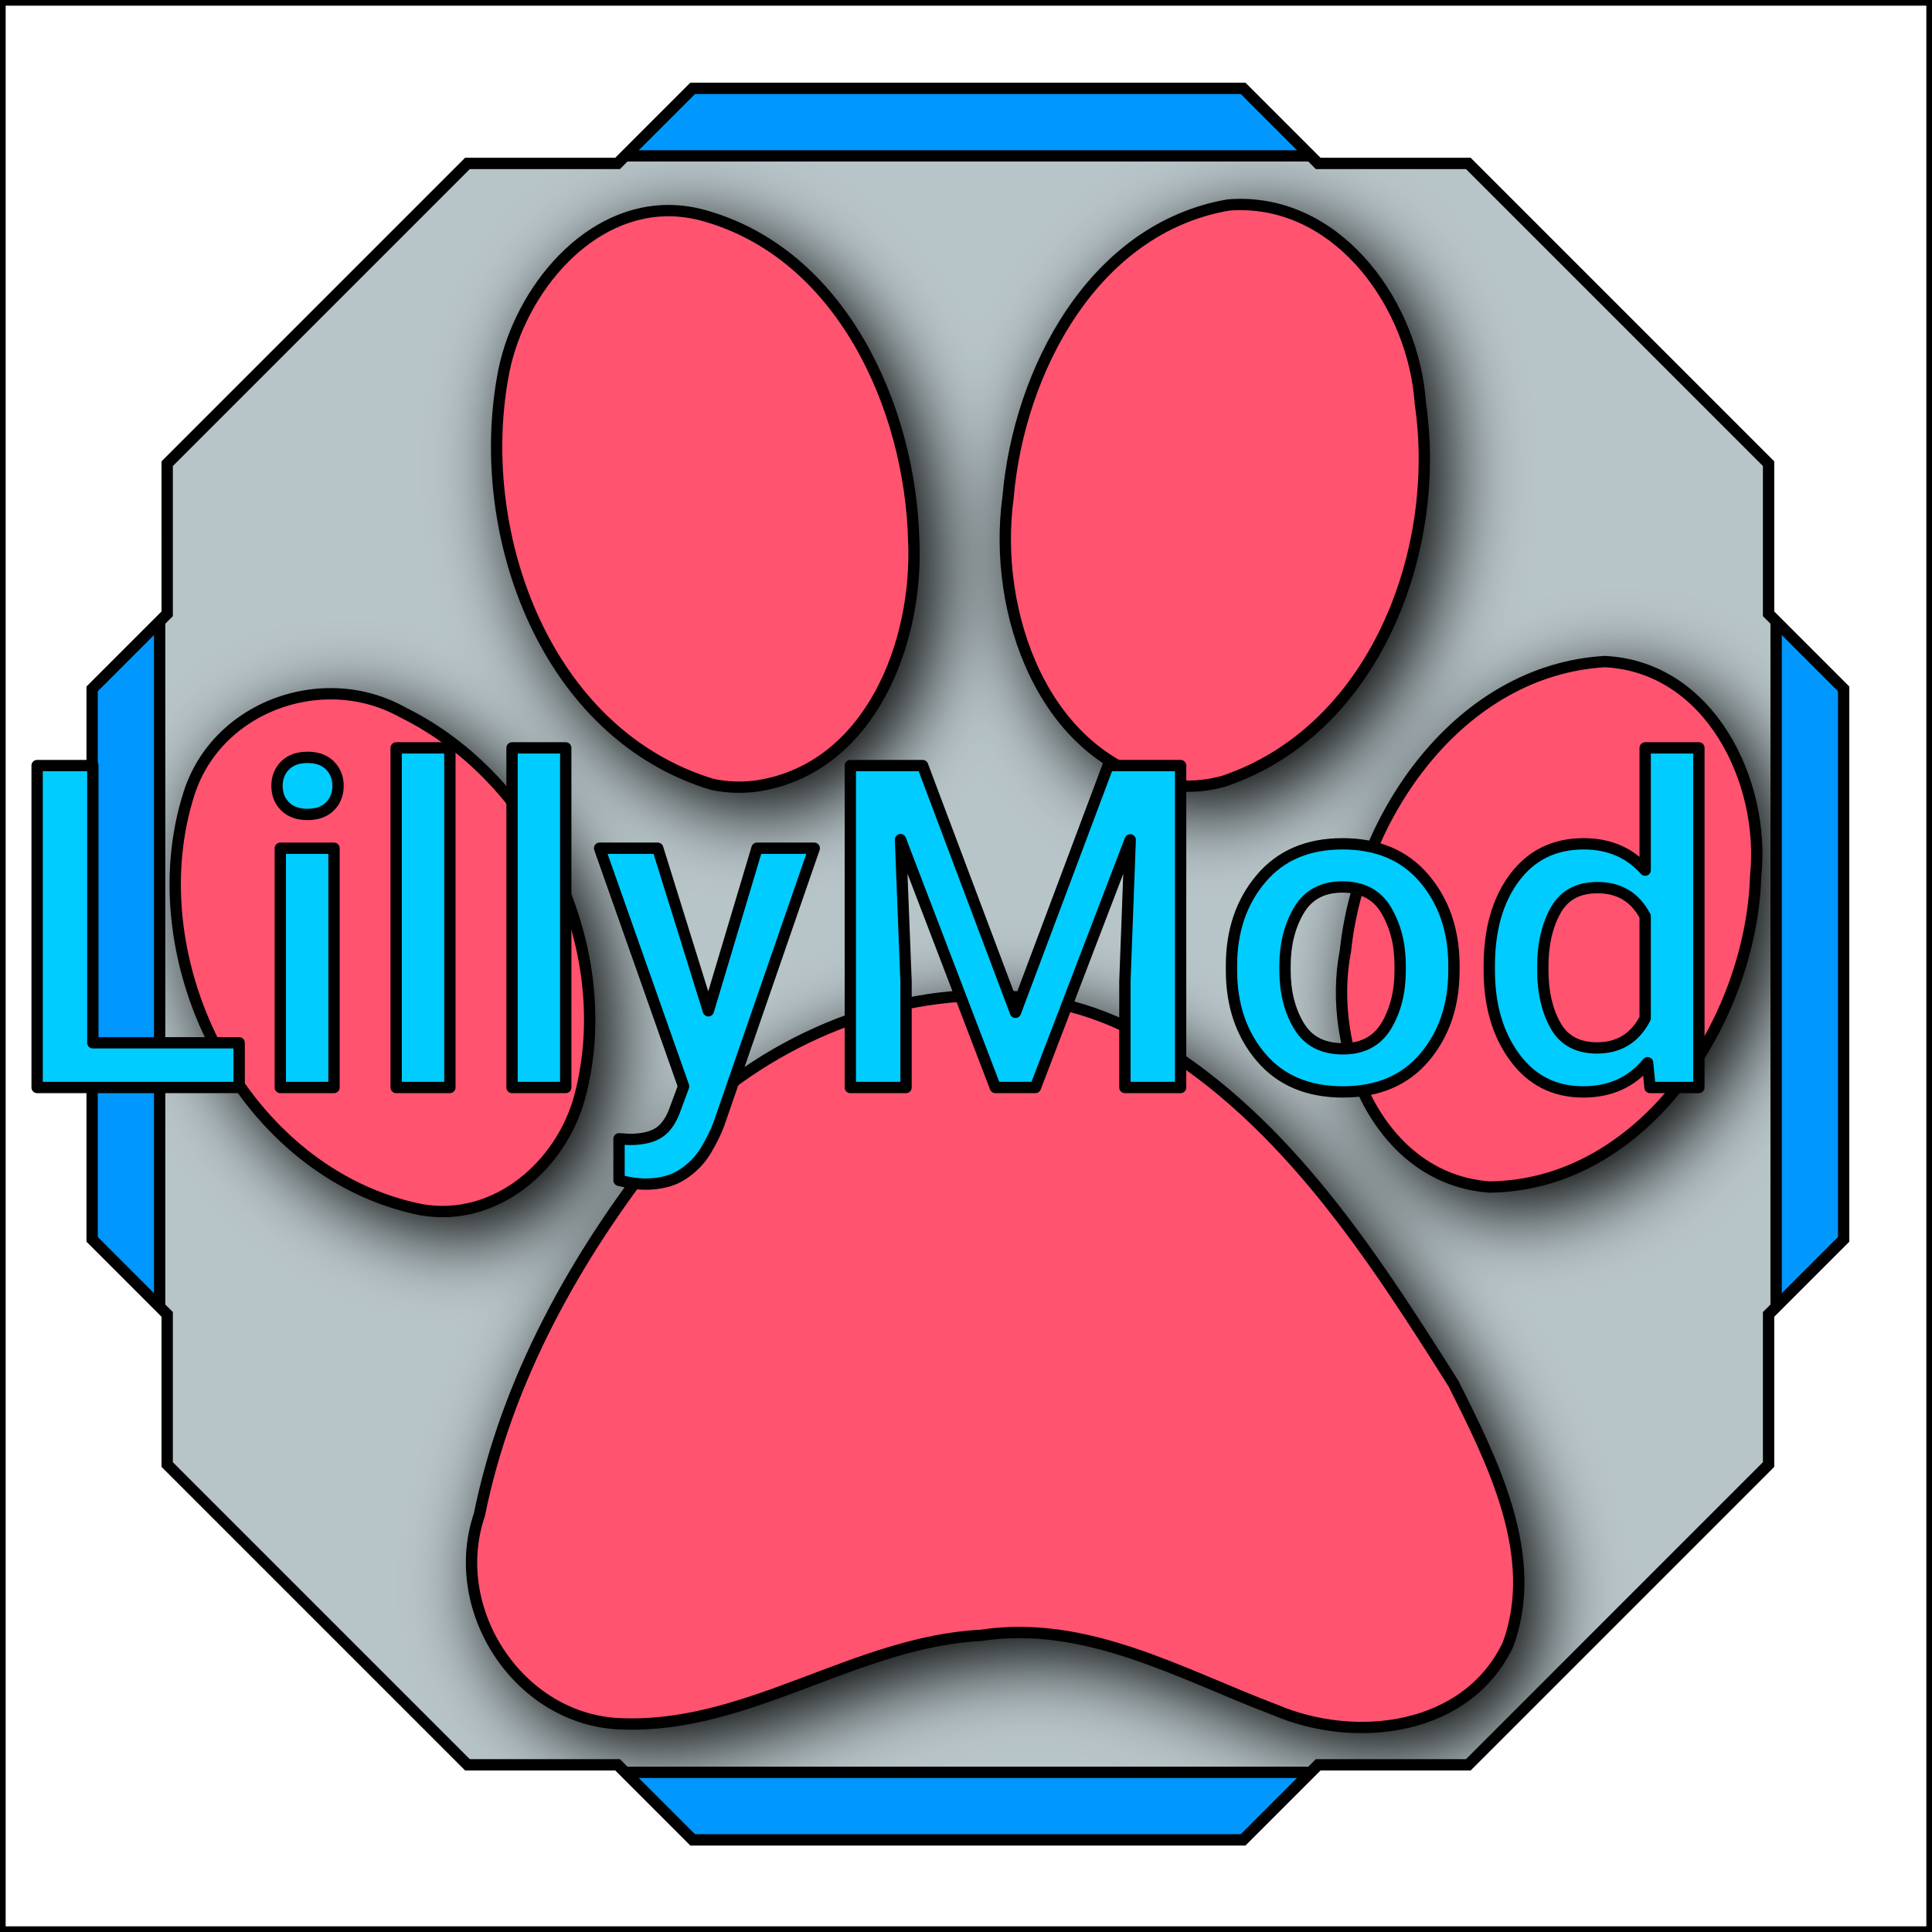
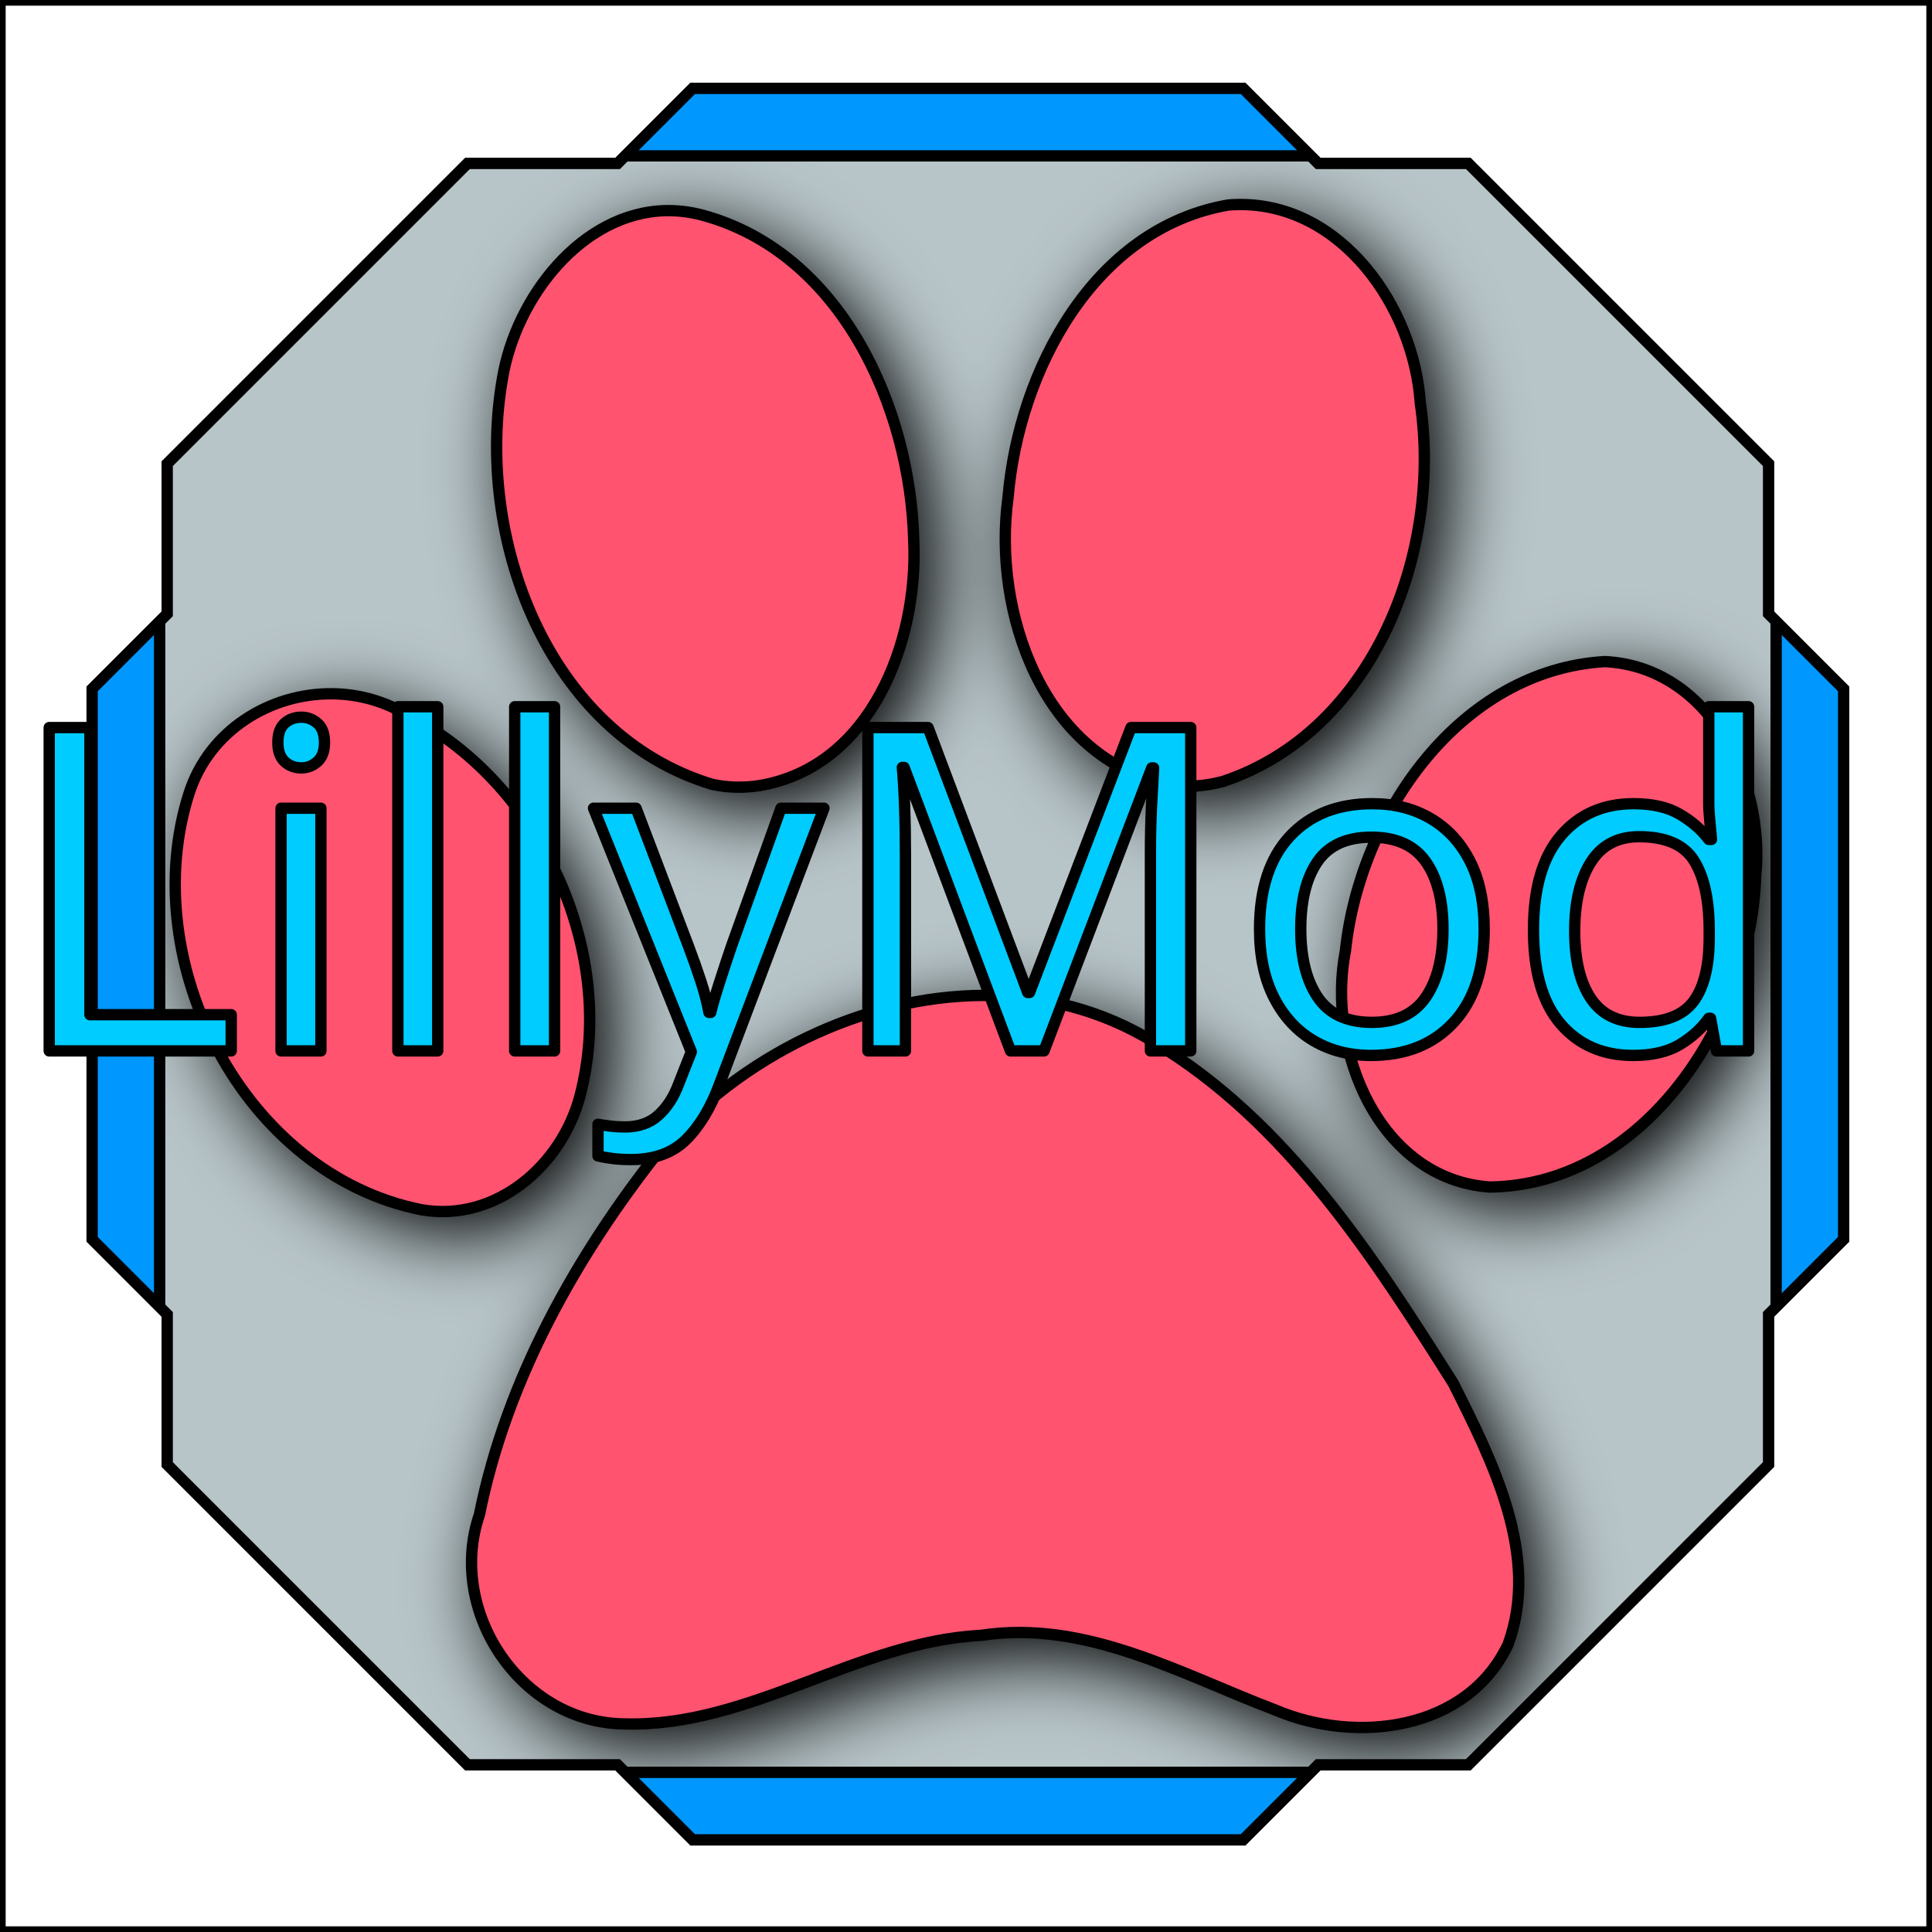
- <svg xmlns="http://www.w3.org/2000/svg" xmlns:ns1="http://www.openswatchbook.org/uri/2009/osb" width="512" height="512" viewBox="0 0 512 512" id="svg4134" version="1.1">
+ <svg xmlns="http://www.w3.org/2000/svg" xmlns:ns1="http://www.openswatchbook.org/uri/2009/osb" width="546.133" height="546.133" viewBox="0 0 512 512" id="svg4134" version="1.1">
  <defs id="defs4136">
    <linearGradient id="linearGradient6071" ns1:paint="solid">
      <stop style="stop-color:black;stop-opacity:1" offset="0" id="stop6073" />
    </linearGradient>
    <filter style="color-interpolation-filters:sRGB" id="filter6006">
      <feFlood flood-opacity="1" flood-color="rgb(0,0,0)" result="flood" id="feFlood6008" />
      <feComposite in="flood" in2="SourceGraphic" operator="in" result="composite1" id="feComposite6010" />
      <feGaussianBlur in="composite1" stdDeviation="10" result="blur" id="feGaussianBlur6012" />
      <feOffset dx="5" dy="5" result="offset" id="feOffset6014" />
      <feComposite in="SourceGraphic" in2="offset" operator="over" result="composite2" id="feComposite6016" />
    </filter>
  </defs>
  <g id="layer2">
-     <path style="opacity:1;fill:#b7c4c8;fill-opacity:1;stroke:none;stroke-width:15;stroke-linecap:square;stroke-miterlimit:4;stroke-dasharray:none" d="M 0,2.157 C 0,172.105 0,342.052 0,512 c 170.667,0 341.333,0 512,0 -10e-6,-170.667 0,-341.333 0,-512 C 341.333,0 170.667,0 0,0 l 0,1.079 0,1.079 z" id="rect4706" />
+     <path style="opacity:1;fill:#b7c4c8;fill-opacity:1;stroke:none;stroke-width:15;stroke-linecap:square;stroke-miterlimit:4;stroke-dasharray:none" d="M 0,2.157 C 0,172.105 0,342.052 0,512 c 170.667,0 341.333,0 512,0 -10e-6,-170.667 0,-341.333 0,-512 C 341.333,0 170.667,0 0,0 v 1.079 z" id="rect4706" />
  </g>
  <g id="layer1" transform="translate(0,-540.3622)">
    <path style="fill:#ff5370;fill-opacity:1;stroke:none" d="m 328.21,594.561 c -0.883,0.011 -1.788,0.054 -2.688,0.125 -35.824,6.184 -55.521,44.064 -58.375,77.469 -4.171,30.311 9.187,69.27 42.469,76.062 4.827,0.919 9.844,0.499 14.562,-0.781 40.077,-13.438 58.012,-60.903 52.219,-100.219 -1.684,-25.392 -20.826,-53.005 -48.188,-52.656 z m -151.875,1.625 c -22.275,0.547 -39.627,23.138 -43.156,44.375 -7.441,42.074 11.698,94.352 55.531,107.656 4.106,0.893 8.352,0.985 12.5,0.344 29.626,-4.938 42.177,-38.154 40.938,-64.969 -0.892,-35.373 -19.266,-76.273 -56,-86.219 -3.358,-0.89 -6.63,-1.266 -9.812,-1.188 z m 248.938,119.5 c -38.534,2.305 -64.953,40.754 -68.719,76.656 -5.1,25.894 8.705,60.527 38.25,62.594 41.197,-0.508 69.301,-44.529 70.469,-82.406 2.606,-25.051 -12.151,-55.461 -40,-56.844 z m -337.281,8.531 c -16.394,-0.141 -32.518,9.679 -37.875,26.344 -14.293,44.579 14.409,101.038 61.625,110.406 19.706,3.372 37.02,-11.761 41.906,-29.969 10.355,-38.945 -10.913,-84.165 -46.906,-101.844 -5.864,-3.291 -12.335,-4.882 -18.75,-4.938 z m 172.75,79.938 c -32.139,0.069 -64.783,16.378 -85.594,40.656 -22.477,28.297 -40.89,61.227 -48.094,96.938 -8.751,25.706 11.083,55.29 38.562,55.469 33.059,0.918 61.471,-21.783 94.344,-23.469 27.89,-4.252 52.863,10.255 77.938,19.75 21.349,9.131 50.85,5.632 61.75,-17.344 8.574,-23.419 -4.046,-48.39 -14.5,-69.188 -21.322,-33.757 -44.165,-69.236 -79.125,-90.312 -14.013,-8.686 -29.585,-12.533 -45.281,-12.5 z" id="path1575" />
-     <path id="path4710" d="m 328.21,594.561 c -0.883,0.011 -1.788,0.054 -2.688,0.125 -35.824,6.184 -55.521,44.064 -58.375,77.469 -4.171,30.311 9.187,69.27 42.469,76.062 4.827,0.919 9.844,0.499 14.562,-0.781 40.077,-13.438 58.012,-60.903 52.219,-100.219 -1.684,-25.392 -20.826,-53.005 -48.188,-52.656 z m -151.875,1.625 c -22.275,0.547 -39.627,23.138 -43.156,44.375 -7.441,42.074 11.698,94.352 55.531,107.656 4.106,0.893 8.352,0.985 12.5,0.344 29.626,-4.938 42.177,-38.154 40.938,-64.969 -0.892,-35.373 -19.266,-76.273 -56,-86.219 -3.358,-0.89 -6.63,-1.266 -9.812,-1.188 z m 248.938,119.5 c -38.534,2.305 -64.953,40.754 -68.719,76.656 -5.1,25.894 8.705,60.527 38.25,62.594 41.197,-0.508 69.301,-44.529 70.469,-82.406 2.606,-25.051 -12.151,-55.461 -40,-56.844 z m -337.281,8.531 c -16.394,-0.141 -32.518,9.679 -37.875,26.344 -14.293,44.579 14.409,101.038 61.625,110.406 19.706,3.372 37.02,-11.761 41.906,-29.969 10.355,-38.945 -10.913,-84.165 -46.906,-101.844 -5.864,-3.291 -12.335,-4.882 -18.75,-4.938 z m 172.75,79.938 c -32.139,0.069 -64.783,16.378 -85.594,40.656 -22.477,28.297 -40.89,61.227 -48.094,96.938 -8.751,25.706 11.083,55.29 38.562,55.469 33.059,0.918 61.471,-21.783 94.344,-23.469 27.89,-4.252 52.863,10.255 77.938,19.75 21.349,9.131 50.85,5.632 61.75,-17.344 8.574,-23.419 -4.046,-48.39 -14.5,-69.188 -21.322,-33.757 -44.165,-69.236 -79.125,-90.312 -14.013,-8.686 -29.585,-12.533 -45.281,-12.5 z" style="fill:#ff5370;fill-opacity:1;stroke:black;stroke-opacity:1;stroke-width:3;stroke-miterlimit:4;stroke-dasharray:none;stroke-linejoin:round;stroke-linecap:butt;filter:url(#filter6006)" />
+     <path id="path4710" d="m 328.21,594.561 c -0.883,0.011 -1.788,0.054 -2.688,0.125 -35.824,6.184 -55.521,44.064 -58.375,77.469 -4.171,30.311 9.187,69.27 42.469,76.062 4.827,0.919 9.844,0.499 14.562,-0.781 40.077,-13.438 58.012,-60.903 52.219,-100.219 -1.684,-25.392 -20.826,-53.005 -48.188,-52.656 z m -151.875,1.625 c -22.275,0.547 -39.627,23.138 -43.156,44.375 -7.441,42.074 11.698,94.352 55.531,107.656 4.106,0.893 8.352,0.985 12.5,0.344 29.626,-4.938 42.177,-38.154 40.938,-64.969 -0.892,-35.373 -19.266,-76.273 -56,-86.219 -3.358,-0.89 -6.63,-1.266 -9.812,-1.188 z m 248.938,119.5 c -38.534,2.305 -64.953,40.754 -68.719,76.656 -5.1,25.894 8.705,60.527 38.25,62.594 41.197,-0.508 69.301,-44.529 70.469,-82.406 2.606,-25.051 -12.151,-55.461 -40,-56.844 z m -337.281,8.531 c -16.394,-0.141 -32.518,9.679 -37.875,26.344 -14.293,44.579 14.409,101.038 61.625,110.406 19.706,3.372 37.02,-11.761 41.906,-29.969 10.355,-38.945 -10.913,-84.165 -46.906,-101.844 -5.864,-3.291 -12.335,-4.882 -18.75,-4.938 z m 172.75,79.938 c -32.139,0.069 -64.783,16.378 -85.594,40.656 -22.477,28.297 -40.89,61.227 -48.094,96.938 -8.751,25.706 11.083,55.29 38.562,55.469 33.059,0.918 61.471,-21.783 94.344,-23.469 27.89,-4.252 52.863,10.255 77.938,19.75 21.349,9.131 50.85,5.632 61.75,-17.344 8.574,-23.419 -4.046,-48.39 -14.5,-69.188 -21.322,-33.757 -44.165,-69.236 -79.125,-90.312 -14.013,-8.686 -29.585,-12.533 -45.281,-12.5 z" style="fill:#ff5370;fill-opacity:1;stroke:black;stroke-width:3;stroke-linecap:butt;stroke-linejoin:round;stroke-miterlimit:4;stroke-dasharray:none;stroke-opacity:1;filter:url(#filter6006)" />
  </g>
  <g id="layer3">
-     <g id="g6067" style="stroke:black;stroke-opacity:1;stroke-width:3;stroke-miterlimit:4;stroke-dasharray:none">
-       <path d="m 0,0 512,0 0,512 -512,0 z M 42.307,100 42.307,412 100,469.693 l 312,0 L 470.693,412 470.693,100 412,41.307 l -312,0 z" style="fill:#0097ff;fill-rule:evenodd;stroke:black;stroke-width:3;stroke-linecap:butt;stroke-linejoin:miter;stroke-opacity:1;fill-opacity:1;stroke-miterlimit:4;stroke-dasharray:none" id="path6043" />
-       <path d="m 0,0 512,0 0,512 -512,0 z m 44.307,122.88 79.573,-79.573 39.786,-4.9e-4 19.893,-19.893 145.882,0 19.893,19.893 39.786,0 79.573,79.572 -4.9e-4,39.786 19.893,19.893 0,145.882 -19.893,19.893 0,39.786 -79.572,79.573 -39.786,-4.8e-4 -19.893,19.893 -145.882,0 -19.893,-19.893 -39.786,0 -79.572,-79.572 0,-39.786 -19.893,-19.893 0,-145.882 19.893,-19.893 z" style="fill:white;fill-opacity:1;fill-rule:evenodd;stroke:black;stroke-width:3;stroke-linecap:butt;stroke-linejoin:miter;stroke-opacity:1;stroke-miterlimit:4;stroke-dasharray:none" id="path6037" />
+     <g id="g6067" style="stroke:black;stroke-width:3;stroke-miterlimit:4;stroke-dasharray:none;stroke-opacity:1">
+       <path d="M 0,0 H 512 V 512 H 0 Z M 42.307,100 42.307,412 100,469.693 H 412 L 470.693,412 470.693,100 412,41.307 H 100 Z" style="fill:#0097ff;fill-opacity:1;fill-rule:evenodd;stroke:black;stroke-width:3;stroke-linecap:butt;stroke-linejoin:miter;stroke-miterlimit:4;stroke-dasharray:none;stroke-opacity:1" id="path6043" />
+       <path d="M 0,0 H 512 V 512 H 0 Z m 44.307,122.88 79.573,-79.573 39.786,-4.9e-4 19.893,-19.893 h 145.882 l 19.893,19.893 h 39.786 l 79.573,79.572 -4.9e-4,39.786 19.893,19.893 v 145.882 l -19.893,19.893 v 39.786 l -79.572,79.573 -39.786,-4.8e-4 -19.893,19.893 H 183.559 L 163.666,467.693 H 123.88 L 44.307,388.12 V 348.334 L 24.414,328.441 V 182.559 l 19.893,-19.893 z" style="fill:white;fill-opacity:1;fill-rule:evenodd;stroke:black;stroke-width:3;stroke-linecap:butt;stroke-linejoin:miter;stroke-miterlimit:4;stroke-dasharray:none;stroke-opacity:1" id="path6037" />
    </g>
  </g>
  <g id="layer4">
-     <text xml:space="preserve" style="font-style:normal;font-weight:normal;font-size:40px;line-height:125%;font-family:sans-serif;text-align:center;letter-spacing:0px;word-spacing:0px;text-anchor:middle;fill:black;fill-opacity:1;stroke:black;stroke-width:3;stroke-linecap:butt;stroke-linejoin:round;stroke-miterlimit:4;stroke-dasharray:none;stroke-opacity:1" x="255.443" y="288.197" id="text6030">
-       <tspan id="tspan6032" x="255.443" y="288.197" style="font-style:normal;font-variant:normal;font-weight:500;font-stretch:normal;font-size:120px;font-family:Roboto;-inkscape-font-specification:'Roboto Medium';fill:#0cf;stroke:black;stroke-width:3;stroke-linecap:butt;stroke-linejoin:round;stroke-miterlimit:4;stroke-dasharray:none;stroke-opacity:1">LillyMod</tspan>
+     <text xml:space="preserve" style="font-style:normal;font-weight:normal;font-size:40px;line-height:125%;font-family:sans-serif;text-align:center;letter-spacing:0px;word-spacing:0px;text-anchor:middle;fill:black;fill-opacity:1;stroke:black;stroke-width:3;stroke-linecap:butt;stroke-linejoin:round;stroke-miterlimit:4;stroke-dasharray:none;stroke-opacity:1" x="263.5" y="278.5" id="text6030">
+       <tspan id="tspan6032" x="263.5" y="278.5" style="font-style:normal;font-variant:normal;font-weight:500;font-stretch:normal;font-size:120px;font-family:Hobo;-inkscape-font-specification:'Hobo Medium';fill:#0cf;stroke:black;stroke-width:3;stroke-linecap:butt;stroke-linejoin:round;stroke-miterlimit:4;stroke-dasharray:none;stroke-opacity:1">LillyMod</tspan>
    </text>
  </g>
</svg>
